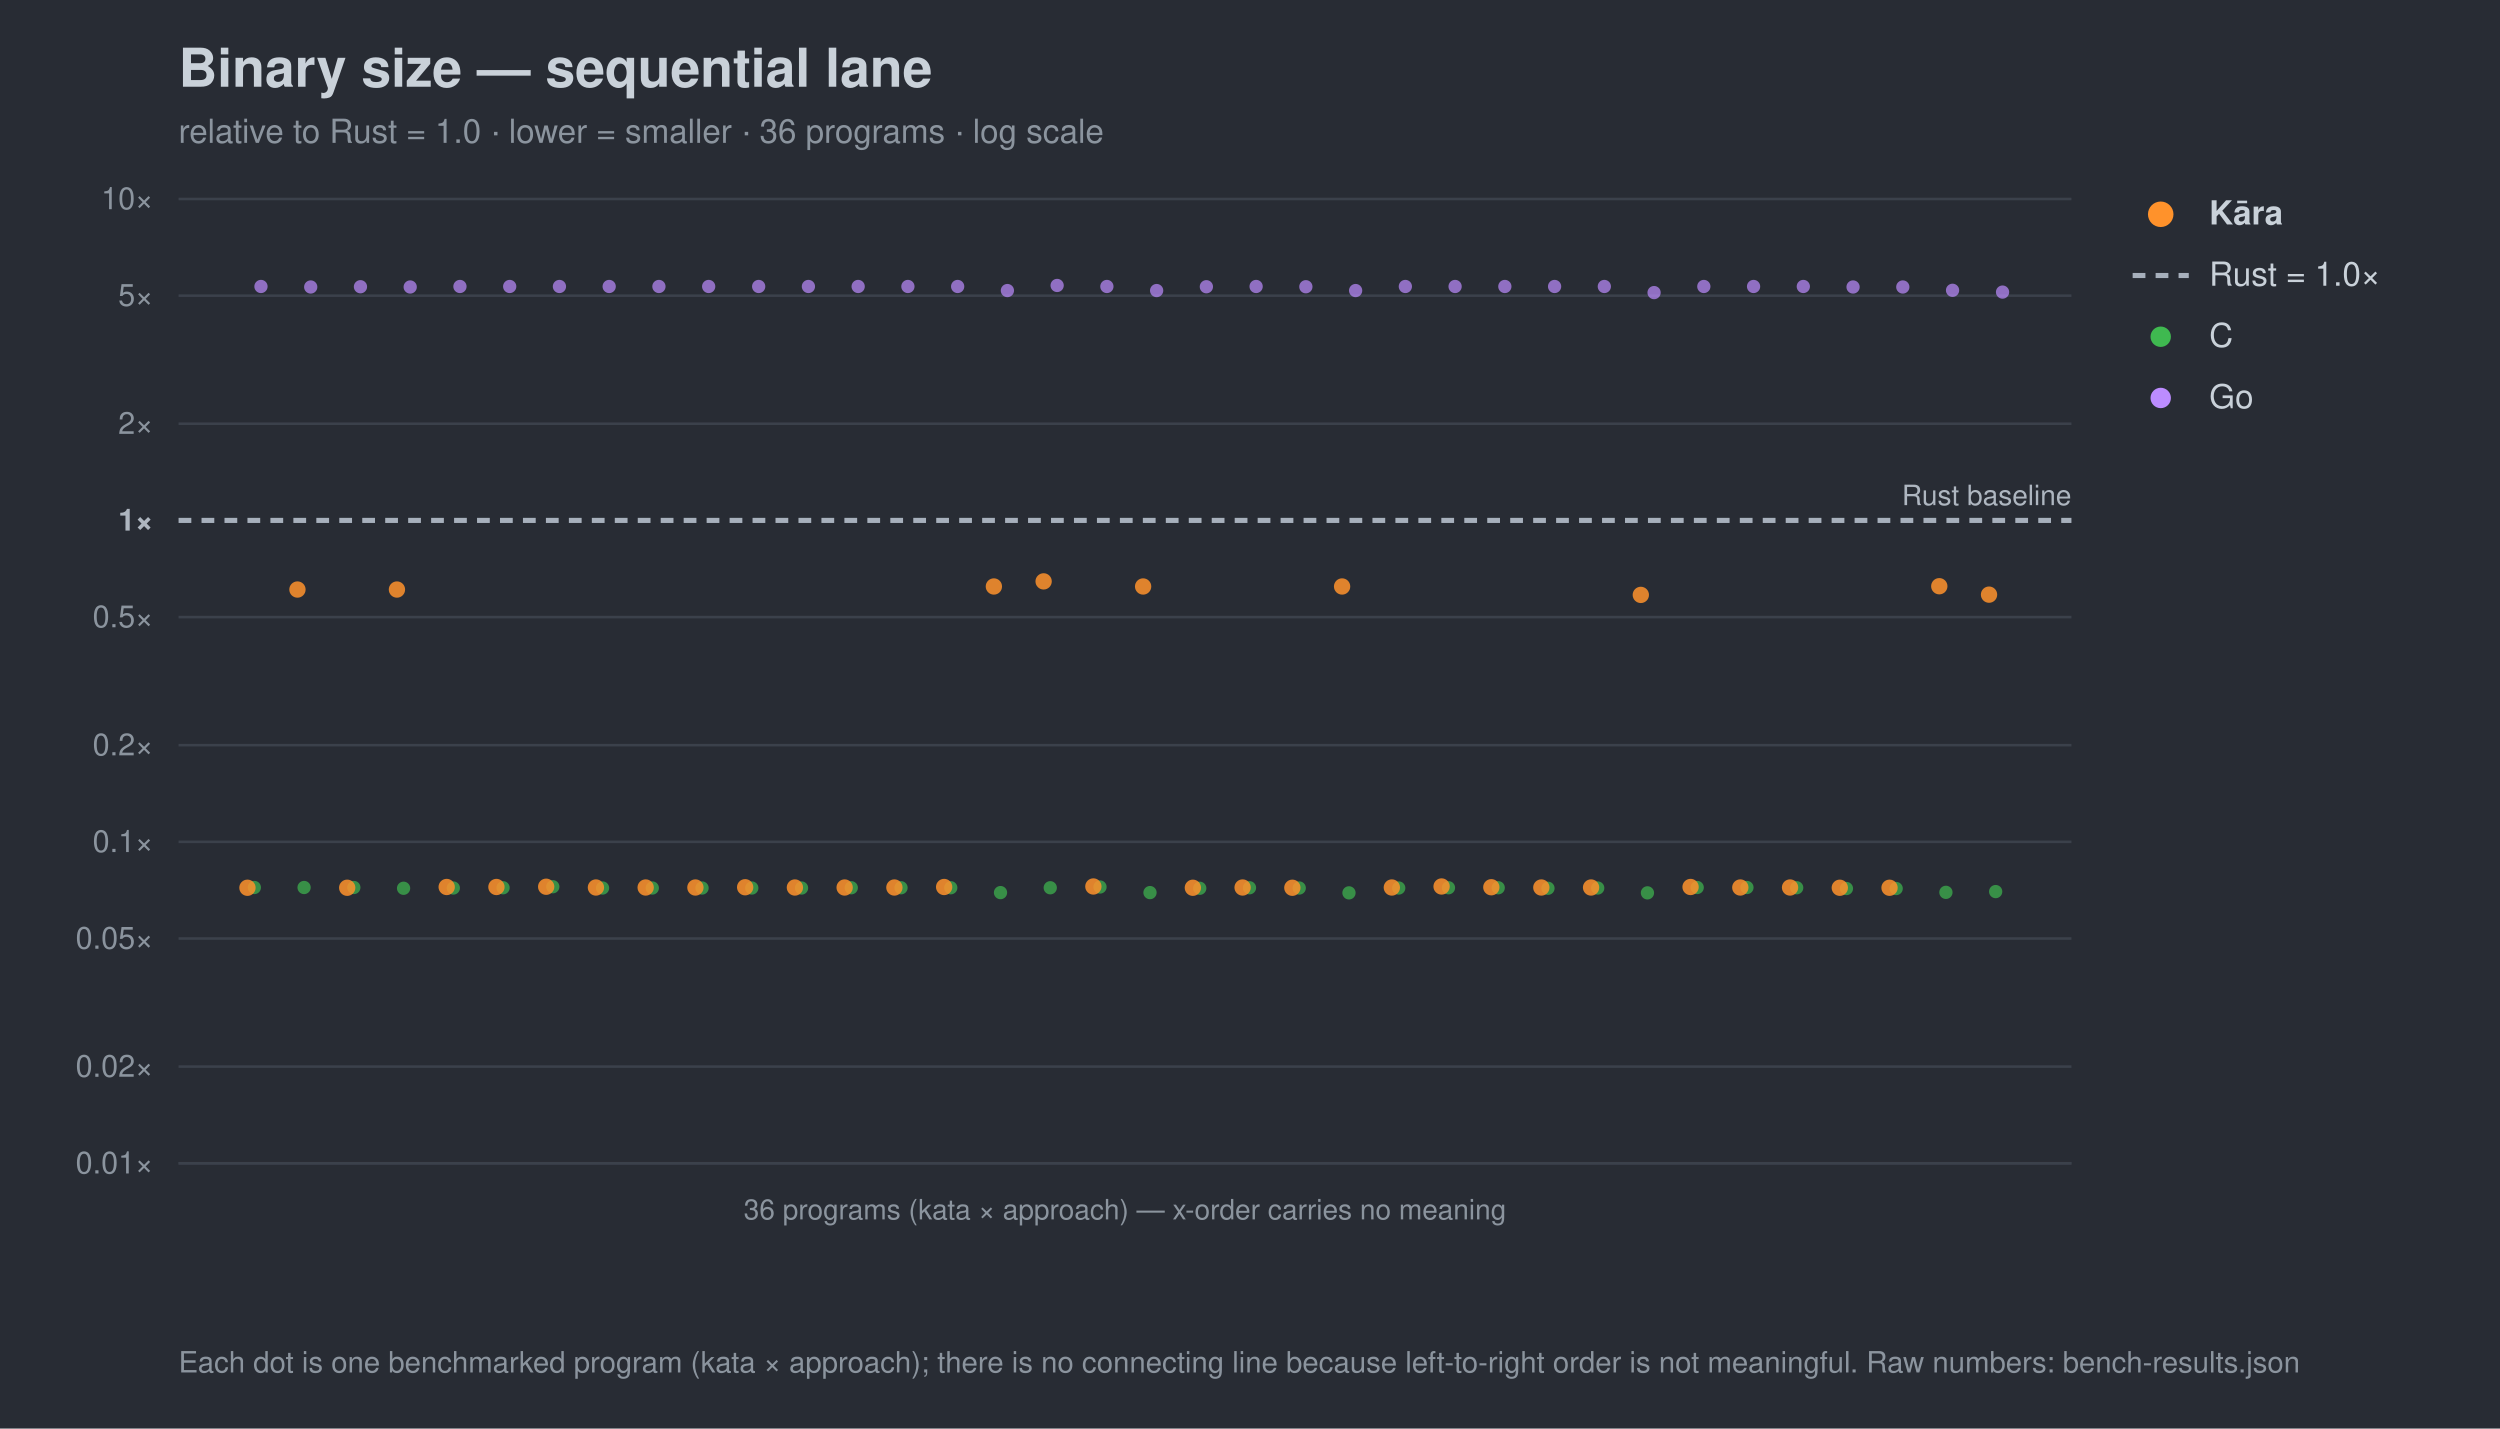
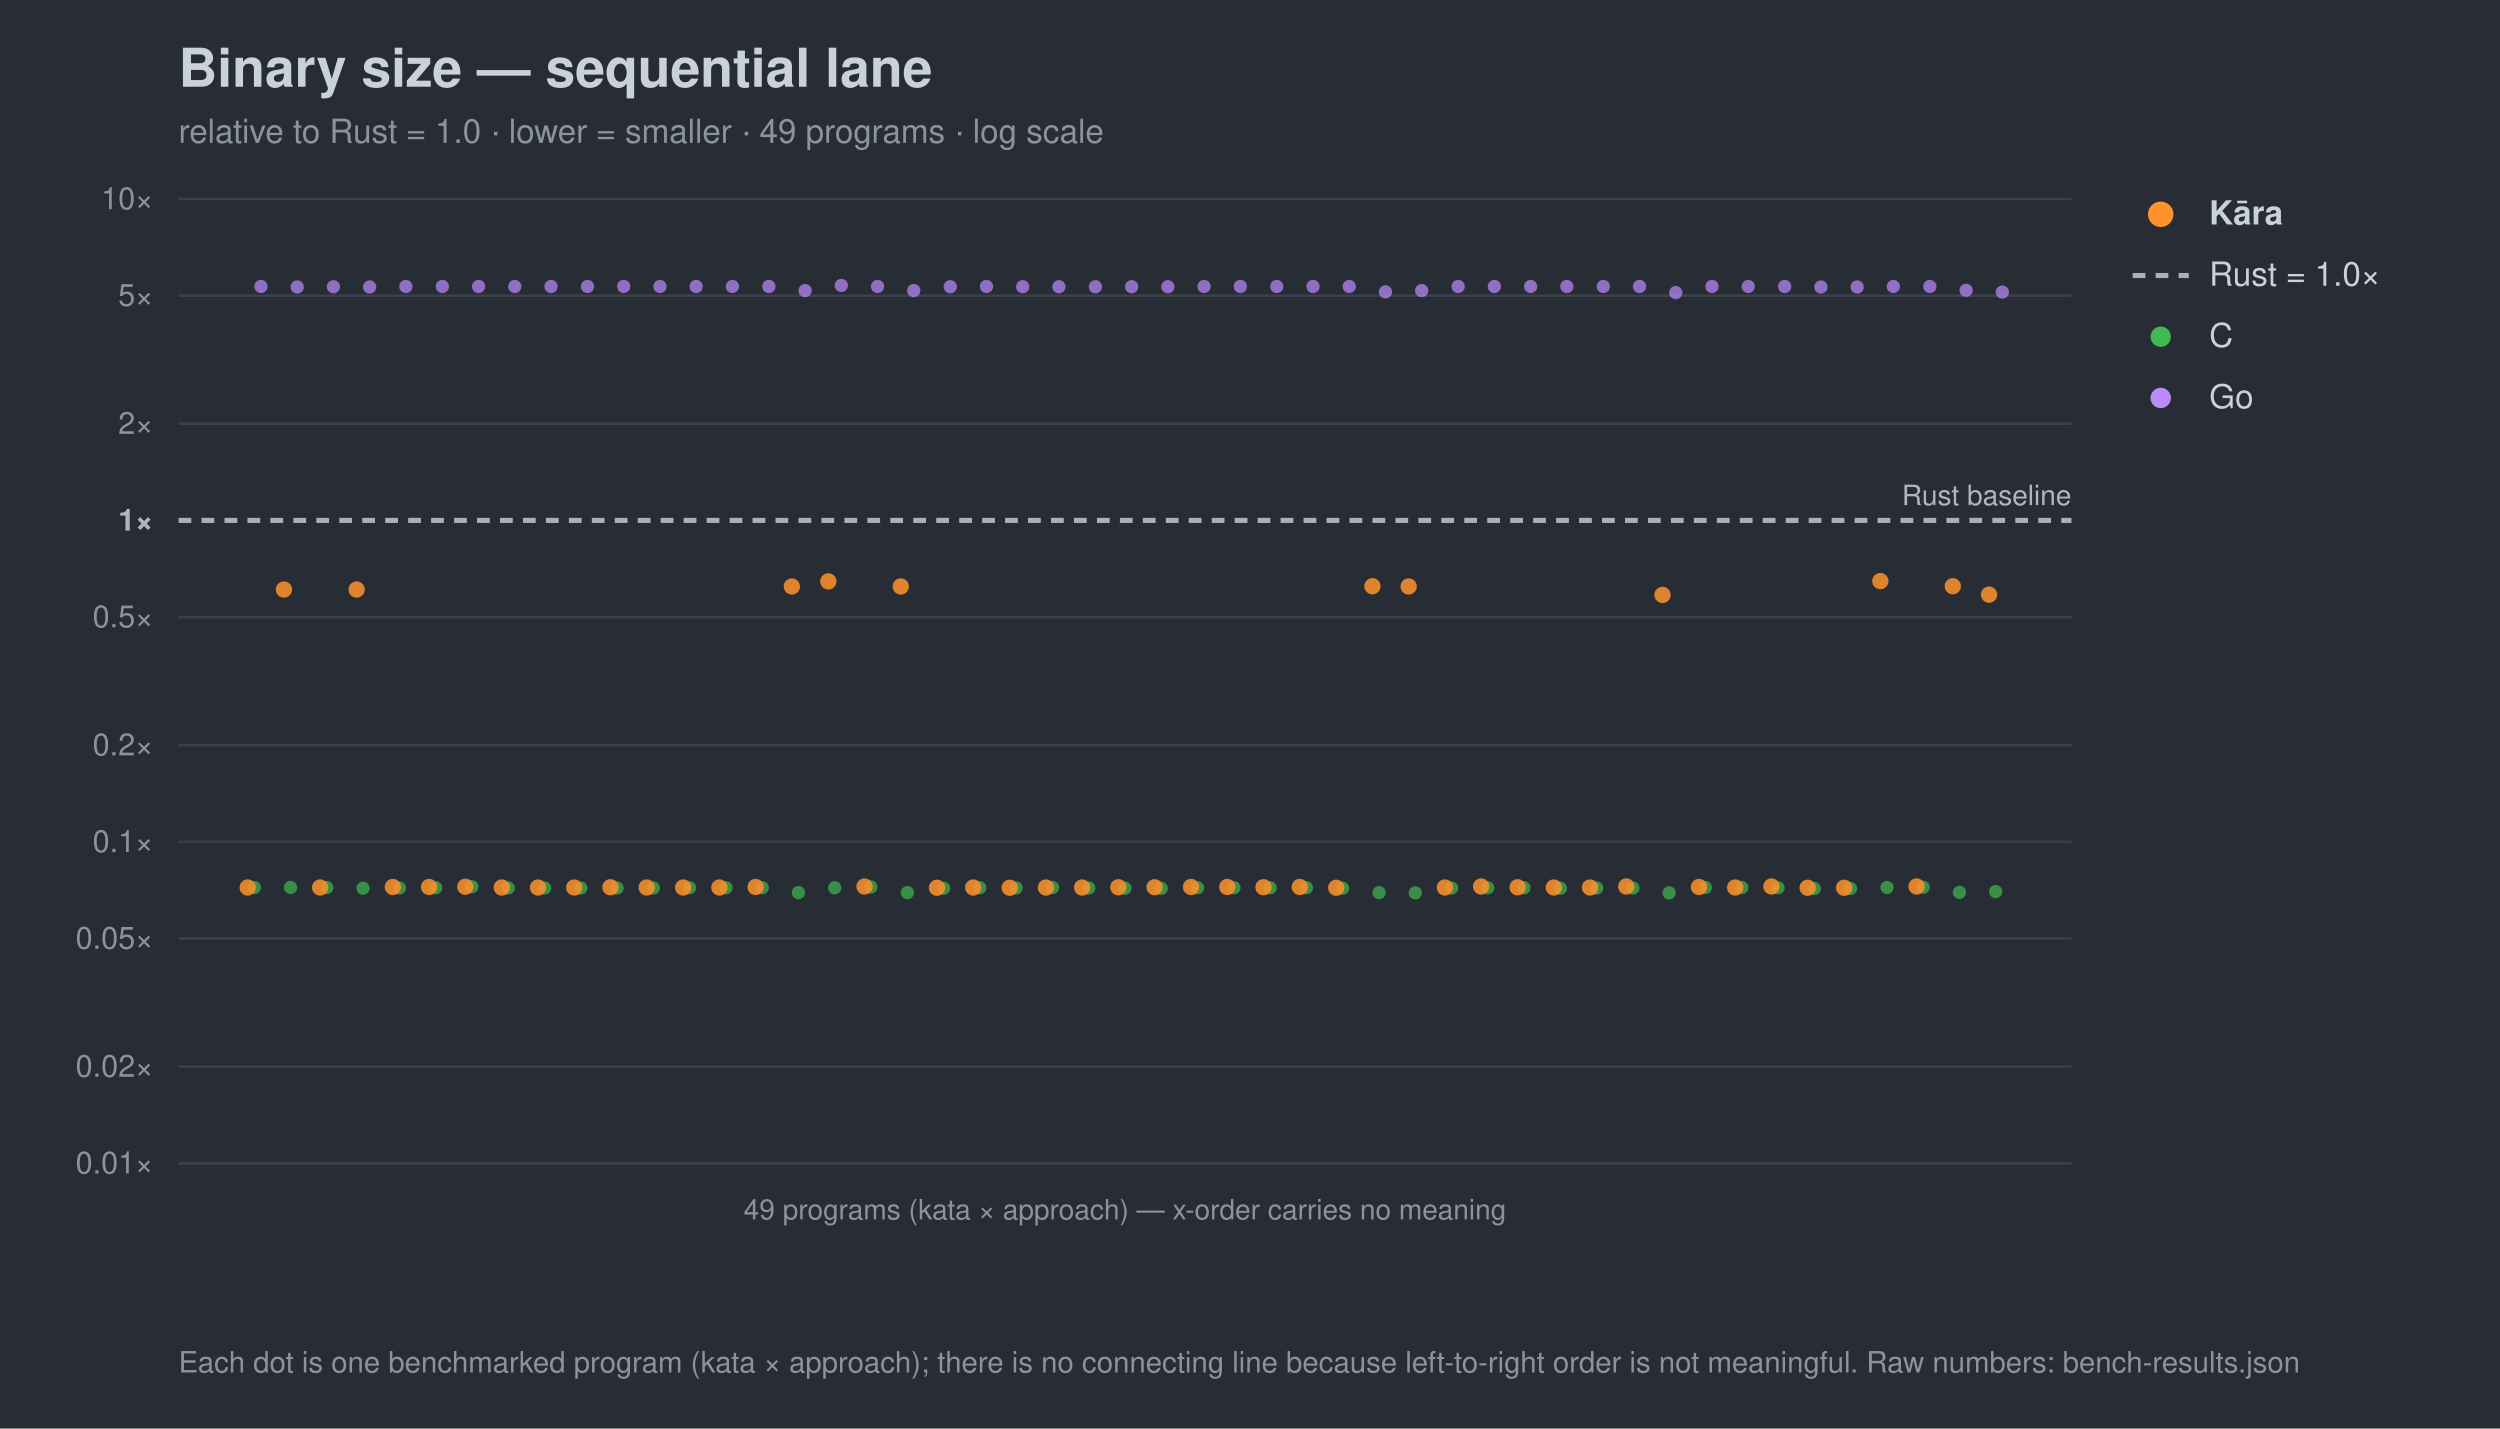
<svg xmlns="http://www.w3.org/2000/svg" width="980" height="560" viewBox="0 0 980 560" font-family="-apple-system,Segoe UI,Helvetica,Arial,sans-serif">
  <rect width="980" height="560" fill="#282c34" />
  <text x="70" y="34" font-size="21" font-weight="700" fill="#c9d1d9">Binary size — sequential lane</text>
-   <text x="70" y="56" font-size="13" fill="#8b949e">relative to Rust = 1.0 · lower = smaller · 36 programs · log scale</text>
+   <text x="70" y="56" font-size="13" fill="#8b949e">relative to Rust = 1.0 · lower = smaller · 49 programs · log scale</text>
  <line x1="70" y1="456.0" x2="812" y2="456.0" stroke="#3b414b" stroke-width="1" />
  <text x="60" y="460.0" font-size="12" text-anchor="end" fill="#8b949e">0.01×</text>
  <line x1="70" y1="418.1" x2="812" y2="418.1" stroke="#3b414b" stroke-width="1" />
  <text x="60" y="422.1" font-size="12" text-anchor="end" fill="#8b949e">0.02×</text>
  <line x1="70" y1="367.9" x2="812" y2="367.9" stroke="#3b414b" stroke-width="1" />
  <text x="60" y="371.9" font-size="12" text-anchor="end" fill="#8b949e">0.05×</text>
  <line x1="70" y1="330.0" x2="812" y2="330.0" stroke="#3b414b" stroke-width="1" />
  <text x="60" y="334.0" font-size="12" text-anchor="end" fill="#8b949e">0.1×</text>
  <line x1="70" y1="292.1" x2="812" y2="292.1" stroke="#3b414b" stroke-width="1" />
  <text x="60" y="296.1" font-size="12" text-anchor="end" fill="#8b949e">0.2×</text>
  <line x1="70" y1="241.9" x2="812" y2="241.9" stroke="#3b414b" stroke-width="1" />
  <text x="60" y="245.9" font-size="12" text-anchor="end" fill="#8b949e">0.5×</text>
  <line x1="70" y1="204.0" x2="812" y2="204.0" stroke="#a7b0bc" stroke-width="2" stroke-dasharray="5 4" />
  <text x="60" y="208.0" font-size="12" text-anchor="end" fill="#aeb6c0" font-weight="700">1×</text>
  <line x1="70" y1="166.1" x2="812" y2="166.1" stroke="#3b414b" stroke-width="1" />
  <text x="60" y="170.1" font-size="12" text-anchor="end" fill="#8b949e">2×</text>
  <line x1="70" y1="115.9" x2="812" y2="115.9" stroke="#3b414b" stroke-width="1" />
  <text x="60" y="119.9" font-size="12" text-anchor="end" fill="#8b949e">5×</text>
  <line x1="70" y1="78.0" x2="812" y2="78.0" stroke="#3b414b" stroke-width="1" />
  <text x="60" y="82.0" font-size="12" text-anchor="end" fill="#8b949e">10×</text>
  <text x="812" y="198.0" font-size="11" text-anchor="end" fill="#aeb6c0">Rust baseline</text>
  <line x1="70" y1="456" x2="812" y2="456" stroke="#3b414b" />
-   <text x="441.0" y="478" font-size="11" text-anchor="middle" fill="#8b949e">36 programs (kata × approach) — x-order carries no meaning</text>
+   <text x="441.0" y="478" font-size="11" text-anchor="middle" fill="#8b949e">49 programs (kata × approach) — x-order carries no meaning</text>
  <circle cx="99.7" cy="347.9" r="2.6" fill="#3fb950" opacity="0.7" />
-   <circle cx="119.2" cy="347.9" r="2.6" fill="#3fb950" opacity="0.7" />
-   <circle cx="138.7" cy="347.9" r="2.6" fill="#3fb950" opacity="0.7" />
-   <circle cx="158.2" cy="348.2" r="2.6" fill="#3fb950" opacity="0.7" />
-   <circle cx="177.7" cy="348.1" r="2.6" fill="#3fb950" opacity="0.7" />
-   <circle cx="197.2" cy="348.0" r="2.6" fill="#3fb950" opacity="0.7" />
-   <circle cx="216.7" cy="347.6" r="2.6" fill="#3fb950" opacity="0.7" />
-   <circle cx="236.2" cy="348.1" r="2.6" fill="#3fb950" opacity="0.7" />
-   <circle cx="255.7" cy="348.1" r="2.6" fill="#3fb950" opacity="0.7" />
-   <circle cx="275.2" cy="348.1" r="2.6" fill="#3fb950" opacity="0.7" />
-   <circle cx="294.7" cy="348.1" r="2.6" fill="#3fb950" opacity="0.7" />
-   <circle cx="314.2" cy="348.1" r="2.6" fill="#3fb950" opacity="0.7" />
-   <circle cx="333.7" cy="348.0" r="2.6" fill="#3fb950" opacity="0.7" />
-   <circle cx="353.2" cy="348.0" r="2.6" fill="#3fb950" opacity="0.7" />
-   <circle cx="372.7" cy="348.0" r="2.6" fill="#3fb950" opacity="0.7" />
-   <circle cx="392.2" cy="349.9" r="2.6" fill="#3fb950" opacity="0.7" />
-   <circle cx="411.7" cy="348.0" r="2.6" fill="#3fb950" opacity="0.7" />
-   <circle cx="431.2" cy="347.7" r="2.6" fill="#3fb950" opacity="0.7" />
-   <circle cx="450.8" cy="349.9" r="2.6" fill="#3fb950" opacity="0.7" />
-   <circle cx="470.3" cy="348.2" r="2.6" fill="#3fb950" opacity="0.7" />
-   <circle cx="489.8" cy="348.0" r="2.6" fill="#3fb950" opacity="0.7" />
-   <circle cx="509.3" cy="348.1" r="2.6" fill="#3fb950" opacity="0.7" />
-   <circle cx="528.8" cy="350.0" r="2.6" fill="#3fb950" opacity="0.7" />
-   <circle cx="548.3" cy="348.1" r="2.6" fill="#3fb950" opacity="0.7" />
-   <circle cx="567.8" cy="348.0" r="2.6" fill="#3fb950" opacity="0.7" />
-   <circle cx="587.3" cy="348.0" r="2.6" fill="#3fb950" opacity="0.7" />
-   <circle cx="606.8" cy="348.2" r="2.6" fill="#3fb950" opacity="0.7" />
-   <circle cx="626.3" cy="348.1" r="2.6" fill="#3fb950" opacity="0.7" />
-   <circle cx="645.8" cy="350.0" r="2.6" fill="#3fb950" opacity="0.7" />
-   <circle cx="665.3" cy="347.9" r="2.6" fill="#3fb950" opacity="0.7" />
-   <circle cx="684.8" cy="347.9" r="2.6" fill="#3fb950" opacity="0.7" />
-   <circle cx="704.3" cy="348.0" r="2.6" fill="#3fb950" opacity="0.7" />
-   <circle cx="723.8" cy="348.3" r="2.6" fill="#3fb950" opacity="0.7" />
-   <circle cx="743.3" cy="348.3" r="2.6" fill="#3fb950" opacity="0.7" />
-   <circle cx="762.8" cy="349.8" r="2.6" fill="#3fb950" opacity="0.7" />
+   <circle cx="113.9" cy="347.9" r="2.6" fill="#3fb950" opacity="0.7" />
+   <circle cx="128.1" cy="347.9" r="2.6" fill="#3fb950" opacity="0.7" />
+   <circle cx="142.3" cy="348.2" r="2.6" fill="#3fb950" opacity="0.7" />
+   <circle cx="156.6" cy="348.1" r="2.6" fill="#3fb950" opacity="0.7" />
+   <circle cx="170.8" cy="348.0" r="2.6" fill="#3fb950" opacity="0.7" />
+   <circle cx="185.0" cy="347.6" r="2.6" fill="#3fb950" opacity="0.7" />
+   <circle cx="199.2" cy="348.1" r="2.6" fill="#3fb950" opacity="0.7" />
+   <circle cx="213.5" cy="348.1" r="2.6" fill="#3fb950" opacity="0.7" />
+   <circle cx="227.7" cy="348.1" r="2.6" fill="#3fb950" opacity="0.7" />
+   <circle cx="241.9" cy="348.1" r="2.6" fill="#3fb950" opacity="0.7" />
+   <circle cx="256.1" cy="348.1" r="2.6" fill="#3fb950" opacity="0.7" />
+   <circle cx="270.3" cy="348.0" r="2.6" fill="#3fb950" opacity="0.7" />
+   <circle cx="284.6" cy="348.0" r="2.6" fill="#3fb950" opacity="0.7" />
+   <circle cx="298.8" cy="348.0" r="2.6" fill="#3fb950" opacity="0.7" />
+   <circle cx="313.0" cy="349.9" r="2.6" fill="#3fb950" opacity="0.7" />
+   <circle cx="327.2" cy="348.0" r="2.6" fill="#3fb950" opacity="0.7" />
+   <circle cx="341.4" cy="347.7" r="2.6" fill="#3fb950" opacity="0.7" />
+   <circle cx="355.7" cy="349.9" r="2.6" fill="#3fb950" opacity="0.7" />
+   <circle cx="369.9" cy="348.2" r="2.6" fill="#3fb950" opacity="0.7" />
+   <circle cx="384.1" cy="348.0" r="2.6" fill="#3fb950" opacity="0.7" />
+   <circle cx="398.3" cy="348.1" r="2.6" fill="#3fb950" opacity="0.7" />
+   <circle cx="412.6" cy="347.9" r="2.6" fill="#3fb950" opacity="0.7" />
+   <circle cx="426.8" cy="348.1" r="2.6" fill="#3fb950" opacity="0.7" />
+   <circle cx="441.0" cy="348.2" r="2.6" fill="#3fb950" opacity="0.7" />
+   <circle cx="455.2" cy="348.2" r="2.6" fill="#3fb950" opacity="0.7" />
+   <circle cx="469.4" cy="348.0" r="2.6" fill="#3fb950" opacity="0.7" />
+   <circle cx="483.7" cy="348.0" r="2.6" fill="#3fb950" opacity="0.7" />
+   <circle cx="497.9" cy="348.0" r="2.6" fill="#3fb950" opacity="0.7" />
+   <circle cx="512.1" cy="348.0" r="2.6" fill="#3fb950" opacity="0.7" />
+   <circle cx="526.3" cy="348.2" r="2.6" fill="#3fb950" opacity="0.7" />
+   <circle cx="540.6" cy="349.9" r="2.6" fill="#3fb950" opacity="0.7" />
+   <circle cx="554.8" cy="350.0" r="2.6" fill="#3fb950" opacity="0.7" />
+   <circle cx="569.0" cy="348.1" r="2.6" fill="#3fb950" opacity="0.7" />
+   <circle cx="583.2" cy="348.0" r="2.6" fill="#3fb950" opacity="0.7" />
+   <circle cx="597.4" cy="348.0" r="2.6" fill="#3fb950" opacity="0.7" />
+   <circle cx="611.7" cy="348.2" r="2.6" fill="#3fb950" opacity="0.7" />
+   <circle cx="625.9" cy="348.1" r="2.6" fill="#3fb950" opacity="0.7" />
+   <circle cx="640.1" cy="348.1" r="2.6" fill="#3fb950" opacity="0.7" />
+   <circle cx="654.3" cy="350.0" r="2.6" fill="#3fb950" opacity="0.7" />
+   <circle cx="668.5" cy="347.9" r="2.6" fill="#3fb950" opacity="0.7" />
+   <circle cx="682.8" cy="347.9" r="2.6" fill="#3fb950" opacity="0.7" />
+   <circle cx="697.0" cy="348.0" r="2.6" fill="#3fb950" opacity="0.7" />
+   <circle cx="711.2" cy="348.3" r="2.6" fill="#3fb950" opacity="0.7" />
+   <circle cx="725.4" cy="348.3" r="2.6" fill="#3fb950" opacity="0.7" />
+   <circle cx="739.7" cy="347.9" r="2.6" fill="#3fb950" opacity="0.7" />
+   <circle cx="753.9" cy="347.8" r="2.6" fill="#3fb950" opacity="0.7" />
+   <circle cx="768.1" cy="349.8" r="2.6" fill="#3fb950" opacity="0.7" />
  <circle cx="782.3" cy="349.5" r="2.6" fill="#3fb950" opacity="0.7" />
  <circle cx="102.3" cy="112.3" r="2.6" fill="#bc8cff" opacity="0.7" />
-   <circle cx="121.8" cy="112.5" r="2.6" fill="#bc8cff" opacity="0.7" />
-   <circle cx="141.3" cy="112.4" r="2.6" fill="#bc8cff" opacity="0.7" />
-   <circle cx="160.8" cy="112.5" r="2.6" fill="#bc8cff" opacity="0.7" />
-   <circle cx="180.3" cy="112.3" r="2.6" fill="#bc8cff" opacity="0.7" />
-   <circle cx="199.8" cy="112.3" r="2.6" fill="#bc8cff" opacity="0.7" />
-   <circle cx="219.3" cy="112.3" r="2.6" fill="#bc8cff" opacity="0.7" />
-   <circle cx="238.8" cy="112.3" r="2.6" fill="#bc8cff" opacity="0.7" />
-   <circle cx="258.3" cy="112.3" r="2.6" fill="#bc8cff" opacity="0.7" />
-   <circle cx="277.8" cy="112.3" r="2.6" fill="#bc8cff" opacity="0.7" />
-   <circle cx="297.4" cy="112.3" r="2.6" fill="#bc8cff" opacity="0.7" />
-   <circle cx="316.9" cy="112.3" r="2.6" fill="#bc8cff" opacity="0.7" />
-   <circle cx="336.4" cy="112.3" r="2.6" fill="#bc8cff" opacity="0.7" />
-   <circle cx="355.9" cy="112.3" r="2.6" fill="#bc8cff" opacity="0.7" />
-   <circle cx="375.4" cy="112.3" r="2.6" fill="#bc8cff" opacity="0.7" />
-   <circle cx="394.9" cy="113.9" r="2.6" fill="#bc8cff" opacity="0.7" />
-   <circle cx="414.4" cy="111.9" r="2.6" fill="#bc8cff" opacity="0.7" />
-   <circle cx="433.9" cy="112.3" r="2.6" fill="#bc8cff" opacity="0.7" />
-   <circle cx="453.4" cy="113.9" r="2.6" fill="#bc8cff" opacity="0.7" />
-   <circle cx="472.9" cy="112.4" r="2.6" fill="#bc8cff" opacity="0.7" />
-   <circle cx="492.4" cy="112.3" r="2.6" fill="#bc8cff" opacity="0.7" />
-   <circle cx="511.9" cy="112.4" r="2.6" fill="#bc8cff" opacity="0.7" />
-   <circle cx="531.4" cy="113.9" r="2.6" fill="#bc8cff" opacity="0.7" />
-   <circle cx="550.9" cy="112.3" r="2.6" fill="#bc8cff" opacity="0.7" />
-   <circle cx="570.4" cy="112.3" r="2.6" fill="#bc8cff" opacity="0.7" />
-   <circle cx="589.9" cy="112.3" r="2.6" fill="#bc8cff" opacity="0.7" />
-   <circle cx="609.4" cy="112.3" r="2.6" fill="#bc8cff" opacity="0.7" />
-   <circle cx="628.9" cy="112.3" r="2.6" fill="#bc8cff" opacity="0.7" />
-   <circle cx="648.4" cy="114.7" r="2.6" fill="#bc8cff" opacity="0.7" />
-   <circle cx="667.9" cy="112.3" r="2.6" fill="#bc8cff" opacity="0.7" />
-   <circle cx="687.4" cy="112.3" r="2.6" fill="#bc8cff" opacity="0.7" />
-   <circle cx="706.9" cy="112.3" r="2.6" fill="#bc8cff" opacity="0.7" />
-   <circle cx="726.4" cy="112.5" r="2.6" fill="#bc8cff" opacity="0.7" />
-   <circle cx="745.9" cy="112.5" r="2.6" fill="#bc8cff" opacity="0.7" />
-   <circle cx="765.4" cy="113.8" r="2.6" fill="#bc8cff" opacity="0.7" />
-   <circle cx="785.0" cy="114.5" r="2.6" fill="#bc8cff" opacity="0.7" />
-   <circle cx="97.0" cy="348.0" r="3.2" fill="#ff922b" opacity="0.85" />
-   <circle cx="116.6" cy="231.1" r="3.2" fill="#ff922b" opacity="0.85" />
-   <circle cx="136.1" cy="348.0" r="3.2" fill="#ff922b" opacity="0.85" />
-   <circle cx="155.6" cy="231.1" r="3.2" fill="#ff922b" opacity="0.85" />
-   <circle cx="175.1" cy="347.7" r="3.2" fill="#ff922b" opacity="0.85" />
-   <circle cx="194.6" cy="347.7" r="3.2" fill="#ff922b" opacity="0.85" />
-   <circle cx="214.1" cy="347.6" r="3.2" fill="#ff922b" opacity="0.85" />
-   <circle cx="233.6" cy="347.9" r="3.2" fill="#ff922b" opacity="0.85" />
-   <circle cx="253.1" cy="347.9" r="3.2" fill="#ff922b" opacity="0.85" />
-   <circle cx="272.6" cy="347.9" r="3.2" fill="#ff922b" opacity="0.85" />
-   <circle cx="292.1" cy="347.8" r="3.2" fill="#ff922b" opacity="0.85" />
-   <circle cx="311.6" cy="347.9" r="3.2" fill="#ff922b" opacity="0.85" />
-   <circle cx="331.1" cy="347.9" r="3.2" fill="#ff922b" opacity="0.85" />
-   <circle cx="350.6" cy="347.9" r="3.2" fill="#ff922b" opacity="0.85" />
-   <circle cx="370.1" cy="347.7" r="3.2" fill="#ff922b" opacity="0.85" />
-   <circle cx="389.6" cy="229.9" r="3.2" fill="#ff922b" opacity="0.85" />
-   <circle cx="409.1" cy="227.9" r="3.2" fill="#ff922b" opacity="0.85" />
-   <circle cx="428.6" cy="347.5" r="3.2" fill="#ff922b" opacity="0.85" />
-   <circle cx="448.1" cy="229.9" r="3.2" fill="#ff922b" opacity="0.85" />
-   <circle cx="467.6" cy="348.0" r="3.2" fill="#ff922b" opacity="0.85" />
-   <circle cx="487.1" cy="347.9" r="3.2" fill="#ff922b" opacity="0.85" />
-   <circle cx="506.6" cy="348.0" r="3.2" fill="#ff922b" opacity="0.85" />
-   <circle cx="526.1" cy="229.9" r="3.2" fill="#ff922b" opacity="0.85" />
-   <circle cx="545.6" cy="347.9" r="3.2" fill="#ff922b" opacity="0.85" />
-   <circle cx="565.1" cy="347.5" r="3.2" fill="#ff922b" opacity="0.85" />
-   <circle cx="584.6" cy="347.8" r="3.2" fill="#ff922b" opacity="0.85" />
-   <circle cx="604.2" cy="347.9" r="3.2" fill="#ff922b" opacity="0.85" />
-   <circle cx="623.7" cy="347.9" r="3.2" fill="#ff922b" opacity="0.85" />
-   <circle cx="643.2" cy="233.2" r="3.2" fill="#ff922b" opacity="0.85" />
-   <circle cx="662.7" cy="347.7" r="3.2" fill="#ff922b" opacity="0.85" />
-   <circle cx="682.2" cy="347.9" r="3.2" fill="#ff922b" opacity="0.85" />
-   <circle cx="701.7" cy="347.9" r="3.2" fill="#ff922b" opacity="0.85" />
-   <circle cx="721.2" cy="348.0" r="3.2" fill="#ff922b" opacity="0.85" />
-   <circle cx="740.7" cy="348.0" r="3.2" fill="#ff922b" opacity="0.85" />
-   <circle cx="760.2" cy="229.8" r="3.2" fill="#ff922b" opacity="0.85" />
+   <circle cx="116.5" cy="112.5" r="2.6" fill="#bc8cff" opacity="0.7" />
+   <circle cx="130.7" cy="112.4" r="2.6" fill="#bc8cff" opacity="0.7" />
+   <circle cx="144.9" cy="112.5" r="2.6" fill="#bc8cff" opacity="0.7" />
+   <circle cx="159.1" cy="112.3" r="2.6" fill="#bc8cff" opacity="0.7" />
+   <circle cx="173.4" cy="112.3" r="2.6" fill="#bc8cff" opacity="0.7" />
+   <circle cx="187.6" cy="112.3" r="2.6" fill="#bc8cff" opacity="0.7" />
+   <circle cx="201.8" cy="112.3" r="2.6" fill="#bc8cff" opacity="0.7" />
+   <circle cx="216.0" cy="112.3" r="2.6" fill="#bc8cff" opacity="0.7" />
+   <circle cx="230.3" cy="112.3" r="2.6" fill="#bc8cff" opacity="0.7" />
+   <circle cx="244.5" cy="112.3" r="2.6" fill="#bc8cff" opacity="0.7" />
+   <circle cx="258.7" cy="112.3" r="2.6" fill="#bc8cff" opacity="0.7" />
+   <circle cx="272.9" cy="112.3" r="2.6" fill="#bc8cff" opacity="0.7" />
+   <circle cx="287.1" cy="112.3" r="2.6" fill="#bc8cff" opacity="0.7" />
+   <circle cx="301.4" cy="112.3" r="2.6" fill="#bc8cff" opacity="0.7" />
+   <circle cx="315.6" cy="113.9" r="2.6" fill="#bc8cff" opacity="0.7" />
+   <circle cx="329.8" cy="111.9" r="2.6" fill="#bc8cff" opacity="0.7" />
+   <circle cx="344.0" cy="112.3" r="2.6" fill="#bc8cff" opacity="0.7" />
+   <circle cx="358.2" cy="113.9" r="2.6" fill="#bc8cff" opacity="0.7" />
+   <circle cx="372.5" cy="112.4" r="2.6" fill="#bc8cff" opacity="0.7" />
+   <circle cx="386.7" cy="112.3" r="2.6" fill="#bc8cff" opacity="0.7" />
+   <circle cx="400.9" cy="112.4" r="2.6" fill="#bc8cff" opacity="0.7" />
+   <circle cx="415.1" cy="112.4" r="2.6" fill="#bc8cff" opacity="0.7" />
+   <circle cx="429.4" cy="112.4" r="2.6" fill="#bc8cff" opacity="0.7" />
+   <circle cx="443.6" cy="112.4" r="2.6" fill="#bc8cff" opacity="0.7" />
+   <circle cx="457.8" cy="112.4" r="2.6" fill="#bc8cff" opacity="0.7" />
+   <circle cx="472.0" cy="112.3" r="2.6" fill="#bc8cff" opacity="0.7" />
+   <circle cx="486.2" cy="112.3" r="2.6" fill="#bc8cff" opacity="0.7" />
+   <circle cx="500.5" cy="112.3" r="2.6" fill="#bc8cff" opacity="0.7" />
+   <circle cx="514.7" cy="112.3" r="2.6" fill="#bc8cff" opacity="0.7" />
+   <circle cx="528.9" cy="112.3" r="2.6" fill="#bc8cff" opacity="0.7" />
+   <circle cx="543.1" cy="114.4" r="2.6" fill="#bc8cff" opacity="0.7" />
+   <circle cx="557.3" cy="113.9" r="2.6" fill="#bc8cff" opacity="0.7" />
+   <circle cx="571.6" cy="112.3" r="2.6" fill="#bc8cff" opacity="0.7" />
+   <circle cx="585.8" cy="112.3" r="2.6" fill="#bc8cff" opacity="0.7" />
+   <circle cx="600.0" cy="112.3" r="2.6" fill="#bc8cff" opacity="0.7" />
+   <circle cx="614.2" cy="112.3" r="2.6" fill="#bc8cff" opacity="0.7" />
+   <circle cx="628.5" cy="112.3" r="2.6" fill="#bc8cff" opacity="0.7" />
+   <circle cx="642.7" cy="112.3" r="2.6" fill="#bc8cff" opacity="0.7" />
+   <circle cx="656.9" cy="114.7" r="2.6" fill="#bc8cff" opacity="0.7" />
+   <circle cx="671.1" cy="112.3" r="2.6" fill="#bc8cff" opacity="0.7" />
+   <circle cx="685.3" cy="112.3" r="2.6" fill="#bc8cff" opacity="0.7" />
+   <circle cx="699.6" cy="112.3" r="2.6" fill="#bc8cff" opacity="0.7" />
+   <circle cx="713.8" cy="112.5" r="2.6" fill="#bc8cff" opacity="0.7" />
+   <circle cx="728.0" cy="112.5" r="2.6" fill="#bc8cff" opacity="0.7" />
+   <circle cx="742.2" cy="112.3" r="2.6" fill="#bc8cff" opacity="0.7" />
+   <circle cx="756.5" cy="112.3" r="2.6" fill="#bc8cff" opacity="0.7" />
+   <circle cx="770.7" cy="113.8" r="2.6" fill="#bc8cff" opacity="0.7" />
+   <circle cx="784.9" cy="114.5" r="2.6" fill="#bc8cff" opacity="0.7" />
+   <circle cx="97.1" cy="347.9" r="3.2" fill="#ff922b" opacity="0.85" />
+   <circle cx="111.3" cy="231.1" r="3.2" fill="#ff922b" opacity="0.85" />
+   <circle cx="125.5" cy="347.9" r="3.2" fill="#ff922b" opacity="0.85" />
+   <circle cx="139.8" cy="231.1" r="3.2" fill="#ff922b" opacity="0.85" />
+   <circle cx="154.0" cy="347.7" r="3.2" fill="#ff922b" opacity="0.85" />
+   <circle cx="168.2" cy="347.7" r="3.2" fill="#ff922b" opacity="0.85" />
+   <circle cx="182.4" cy="347.6" r="3.2" fill="#ff922b" opacity="0.85" />
+   <circle cx="196.7" cy="347.9" r="3.2" fill="#ff922b" opacity="0.85" />
+   <circle cx="210.9" cy="347.9" r="3.2" fill="#ff922b" opacity="0.85" />
+   <circle cx="225.1" cy="347.9" r="3.2" fill="#ff922b" opacity="0.85" />
+   <circle cx="239.3" cy="347.8" r="3.2" fill="#ff922b" opacity="0.85" />
+   <circle cx="253.5" cy="347.9" r="3.2" fill="#ff922b" opacity="0.85" />
+   <circle cx="267.8" cy="347.9" r="3.2" fill="#ff922b" opacity="0.85" />
+   <circle cx="282.0" cy="347.9" r="3.2" fill="#ff922b" opacity="0.85" />
+   <circle cx="296.2" cy="347.7" r="3.2" fill="#ff922b" opacity="0.85" />
+   <circle cx="310.4" cy="229.9" r="3.2" fill="#ff922b" opacity="0.85" />
+   <circle cx="324.7" cy="227.9" r="3.2" fill="#ff922b" opacity="0.85" />
+   <circle cx="338.9" cy="347.5" r="3.2" fill="#ff922b" opacity="0.85" />
+   <circle cx="353.1" cy="229.9" r="3.2" fill="#ff922b" opacity="0.85" />
+   <circle cx="367.3" cy="348.0" r="3.2" fill="#ff922b" opacity="0.85" />
+   <circle cx="381.5" cy="347.9" r="3.2" fill="#ff922b" opacity="0.85" />
+   <circle cx="395.8" cy="348.0" r="3.2" fill="#ff922b" opacity="0.85" />
+   <circle cx="410.0" cy="347.9" r="3.2" fill="#ff922b" opacity="0.85" />
+   <circle cx="424.2" cy="347.9" r="3.2" fill="#ff922b" opacity="0.85" />
+   <circle cx="438.4" cy="347.8" r="3.2" fill="#ff922b" opacity="0.85" />
+   <circle cx="452.6" cy="347.8" r="3.2" fill="#ff922b" opacity="0.85" />
+   <circle cx="466.9" cy="347.7" r="3.2" fill="#ff922b" opacity="0.85" />
+   <circle cx="481.1" cy="347.7" r="3.2" fill="#ff922b" opacity="0.85" />
+   <circle cx="495.3" cy="347.8" r="3.2" fill="#ff922b" opacity="0.85" />
+   <circle cx="509.5" cy="347.7" r="3.2" fill="#ff922b" opacity="0.85" />
+   <circle cx="523.8" cy="348.0" r="3.2" fill="#ff922b" opacity="0.85" />
+   <circle cx="538.0" cy="229.8" r="3.2" fill="#ff922b" opacity="0.85" />
+   <circle cx="552.2" cy="229.9" r="3.2" fill="#ff922b" opacity="0.85" />
+   <circle cx="566.4" cy="347.9" r="3.2" fill="#ff922b" opacity="0.85" />
+   <circle cx="580.6" cy="347.5" r="3.2" fill="#ff922b" opacity="0.85" />
+   <circle cx="594.9" cy="347.8" r="3.2" fill="#ff922b" opacity="0.85" />
+   <circle cx="609.1" cy="347.9" r="3.2" fill="#ff922b" opacity="0.85" />
+   <circle cx="623.3" cy="347.9" r="3.2" fill="#ff922b" opacity="0.85" />
+   <circle cx="637.5" cy="347.5" r="3.2" fill="#ff922b" opacity="0.85" />
+   <circle cx="651.7" cy="233.2" r="3.2" fill="#ff922b" opacity="0.85" />
+   <circle cx="666.0" cy="347.7" r="3.2" fill="#ff922b" opacity="0.85" />
+   <circle cx="680.2" cy="347.9" r="3.2" fill="#ff922b" opacity="0.85" />
+   <circle cx="694.4" cy="347.5" r="3.2" fill="#ff922b" opacity="0.85" />
+   <circle cx="708.6" cy="348.0" r="3.2" fill="#ff922b" opacity="0.85" />
+   <circle cx="722.9" cy="348.0" r="3.2" fill="#ff922b" opacity="0.85" />
+   <circle cx="737.1" cy="227.8" r="3.2" fill="#ff922b" opacity="0.85" />
+   <circle cx="751.3" cy="347.5" r="3.2" fill="#ff922b" opacity="0.85" />
+   <circle cx="765.5" cy="229.8" r="3.2" fill="#ff922b" opacity="0.85" />
  <circle cx="779.7" cy="233.1" r="3.2" fill="#ff922b" opacity="0.85" />
  <circle cx="847" cy="84" r="5" fill="#ff922b" />
  <text x="866" y="88" font-size="13" fill="#c9d1d9" font-weight="700">Kāra</text>
  <line x1="836" y1="108" x2="858" y2="108" stroke="#a7b0bc" stroke-width="2" stroke-dasharray="5 4" />
  <text x="866" y="112" font-size="13" fill="#c9d1d9" font-weight="400">Rust = 1.0×</text>
  <circle cx="847" cy="132" r="4" fill="#3fb950" />
  <text x="866" y="136" font-size="13" fill="#c9d1d9" font-weight="400">C</text>
  <circle cx="847" cy="156" r="4" fill="#bc8cff" />
  <text x="866" y="160" font-size="13" fill="#c9d1d9" font-weight="400">Go</text>
  <text x="70" y="538" font-size="11.5" fill="#8b949e">Each dot is one benchmarked program (kata × approach); there is no connecting line because left-to-right order is not meaningful. Raw numbers: bench-results.json</text>
</svg>
